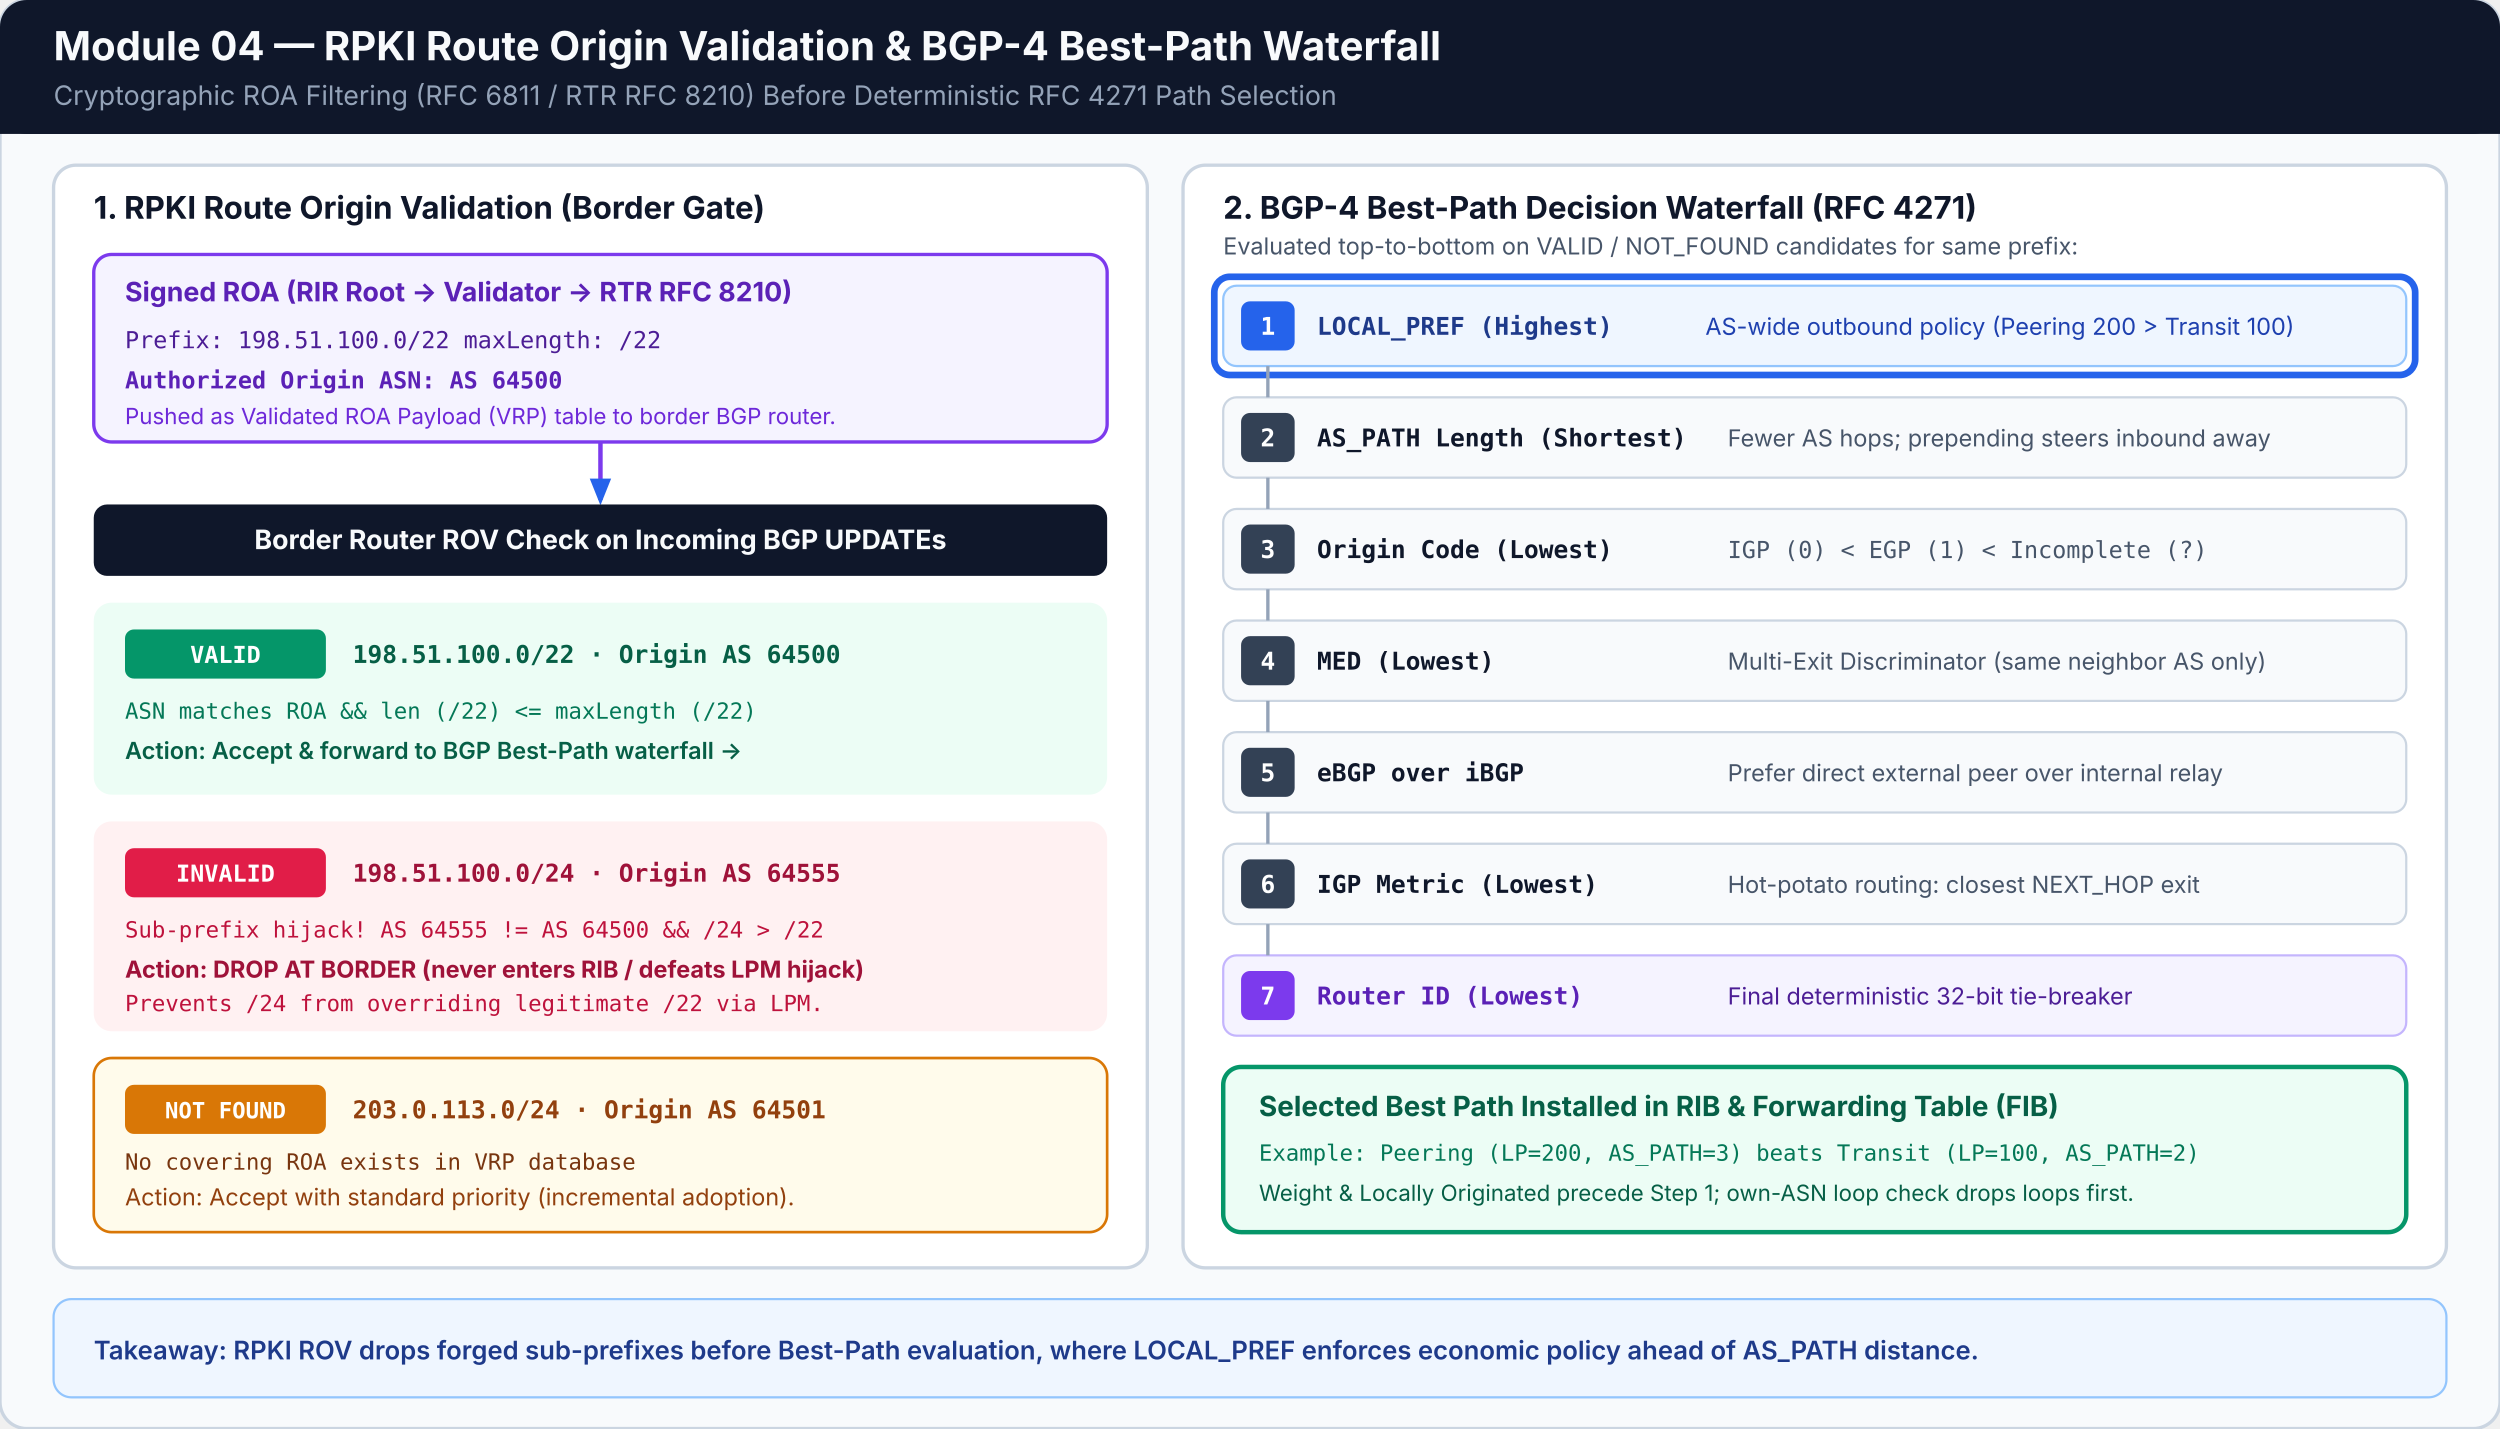
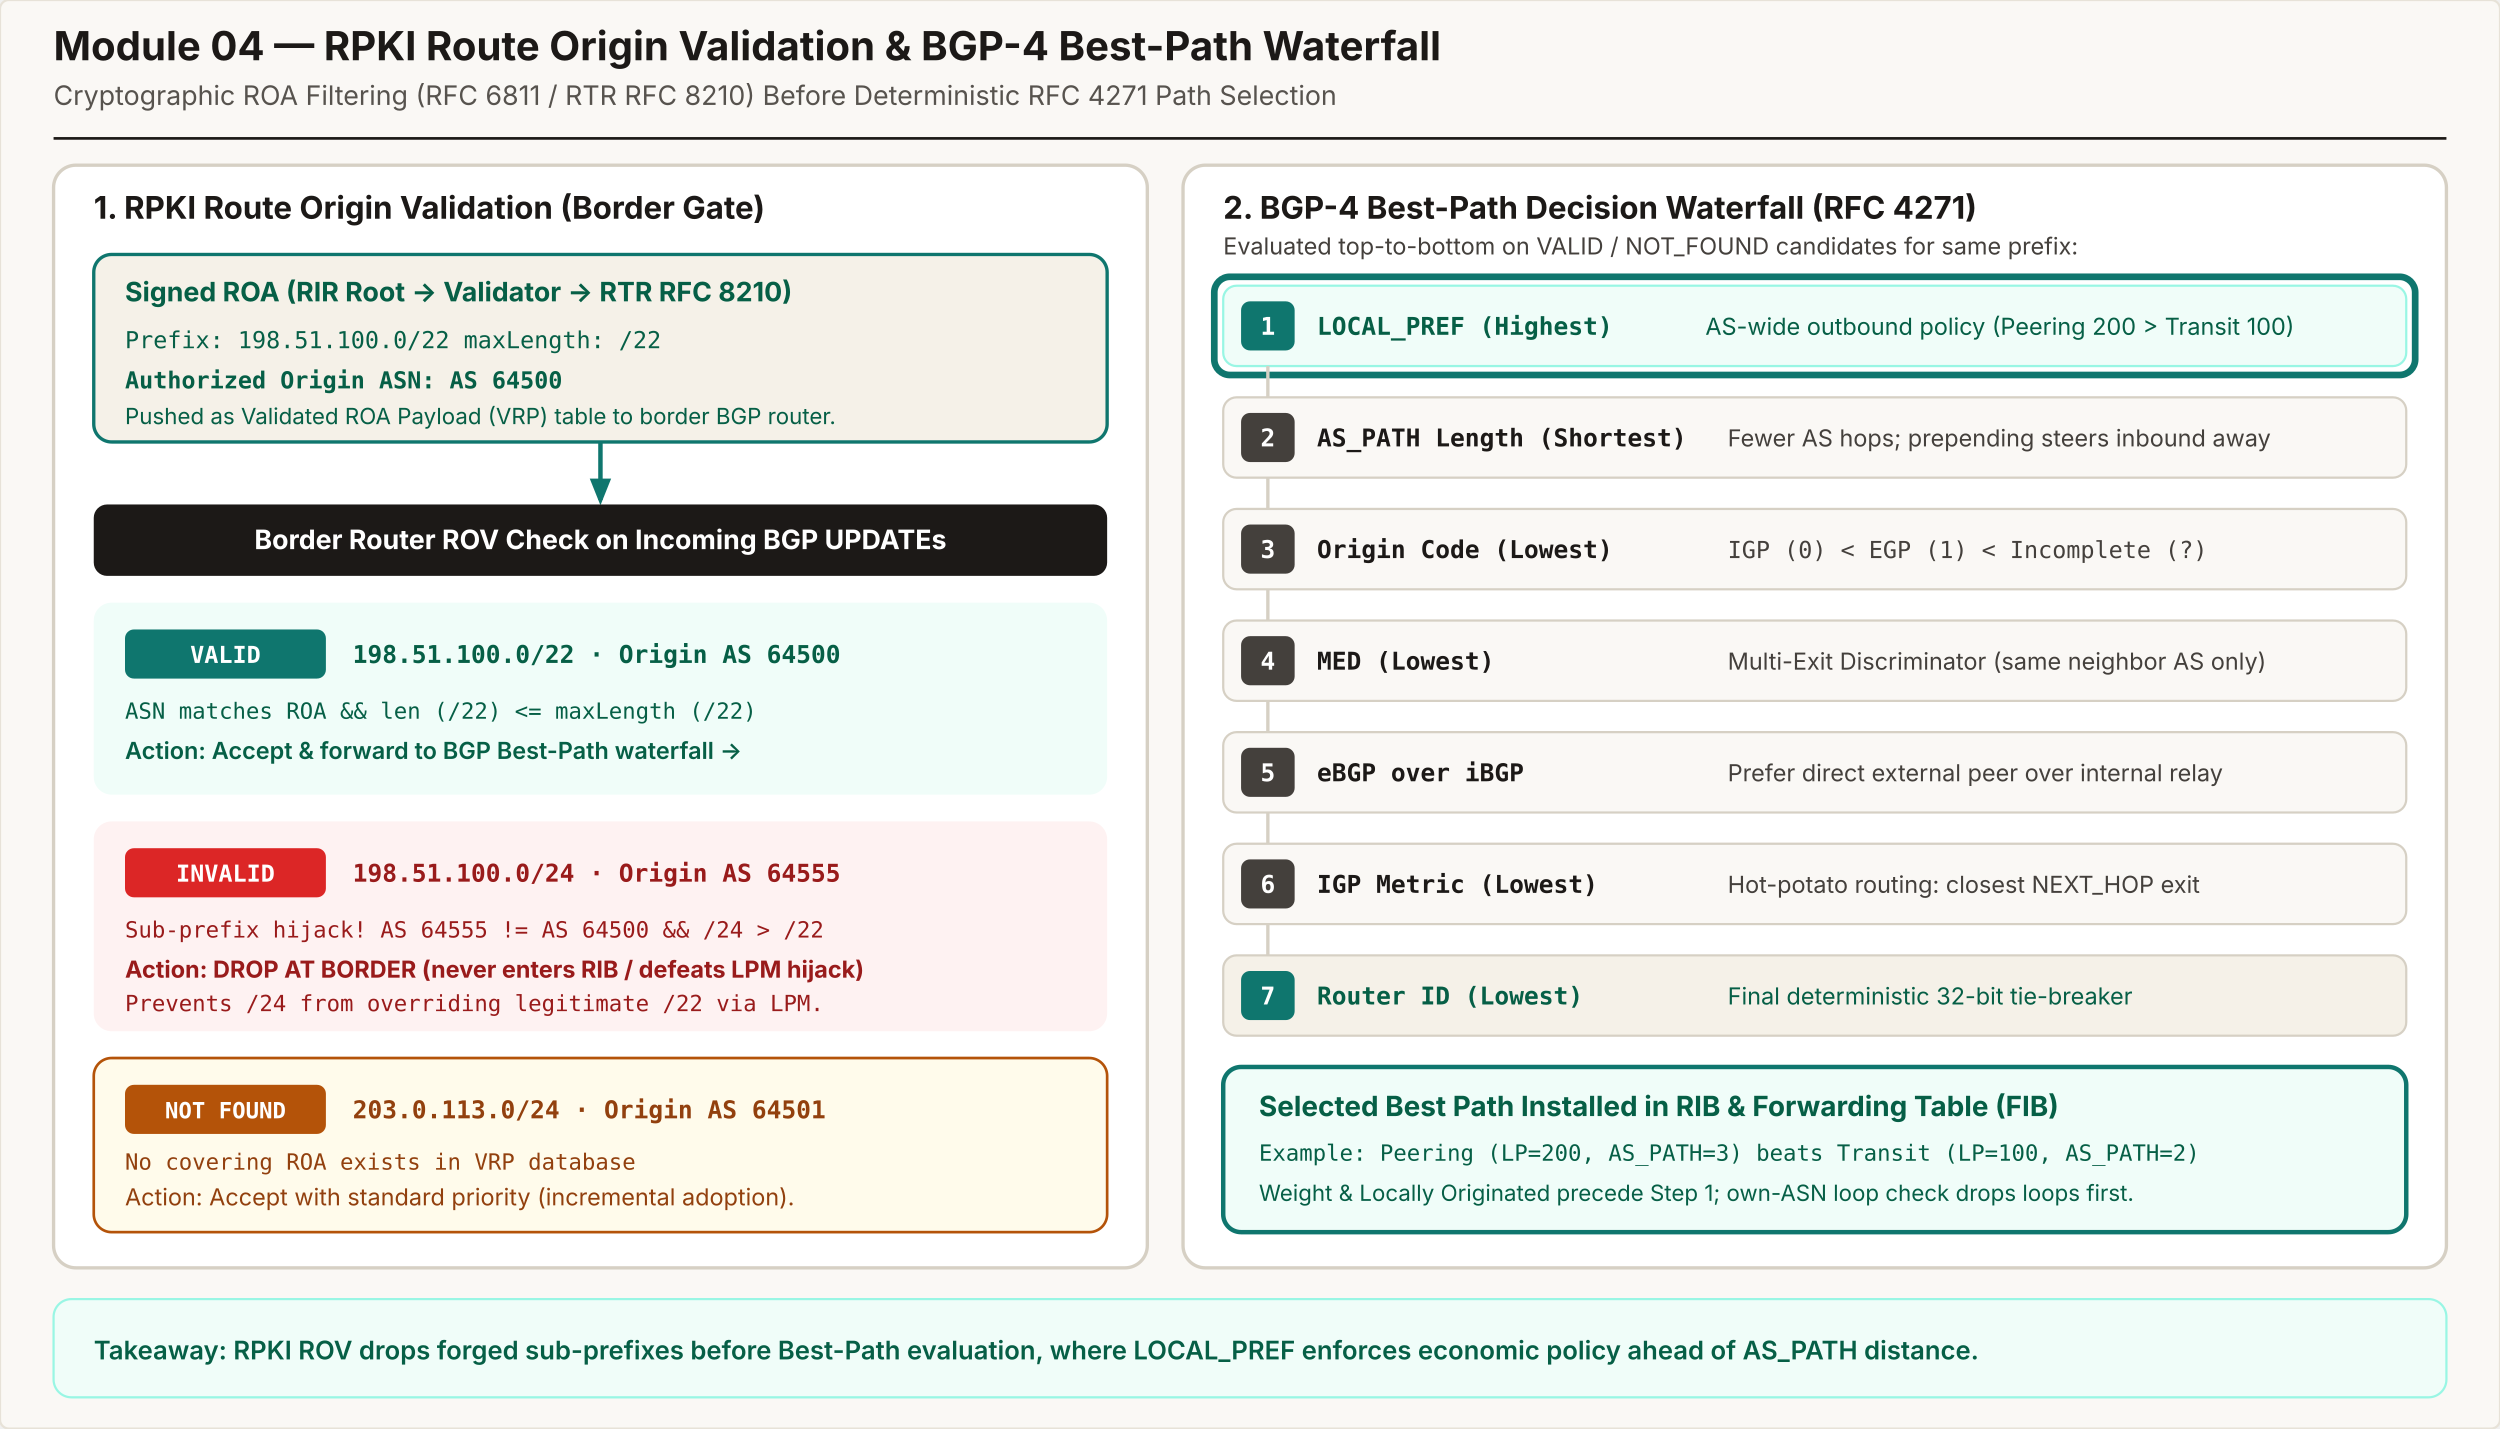
<svg xmlns="http://www.w3.org/2000/svg" viewBox="0 0 1120 640" width="1120" height="640" role="img" aria-labelledby="title desc">
  <style>
    .sans { font-family: ui-sans-serif, system-ui, -apple-system, sans-serif; }
    .mono { font-family: ui-monospace, SFMono-Regular, Menlo, monospace; }

    /* 14s cycle:
       0-25%: RPKI Invalid hijack dropped at border; Valid accepted
       25-50%: Waterfall Step 1 (LOCAL_PREF): Peering LP=200 beats Transit LP=100 despite longer AS_PATH
       50-75%: Waterfall Steps 2-6 tie-breakers evaluated down funnel
       75-100%: Step 7 Router ID final tie-break -&gt; Best Path installed in FIB
    */

    @keyframes rov-invalid {
      0%, 4%   { opacity: 0.86; }
-       8%, 26%  { opacity: 1; stroke: #e11d48; stroke-width: 2.5; }
+       8%, 26%  { opacity: 1; stroke: #dc2626; stroke-width: 2.5; }
      30%, 100%{ opacity: 0.86; stroke: #fda4af; stroke-width: 1.2; }
    }
    @keyframes rov-valid {
      0%, 8%   { opacity: 0.86; }
-       14%, 96% { opacity: 1; stroke: #059669; stroke-width: 2; }
+       14%, 96% { opacity: 1; stroke: #0f766e; stroke-width: 2; }
      100%     { opacity: 0.86; }
    }
    @keyframes wf-cursor {
      0%, 24%  { transform: translateY(0px); opacity: 0; }
      28%, 46% { transform: translateY(0px); opacity: 1; }
      52%      { transform: translateY(50px); opacity: 1; }
      58%      { transform: translateY(100px); opacity: 1; }
      64%      { transform: translateY(150px); opacity: 1; }
      70%      { transform: translateY(200px); opacity: 1; }
      76%      { transform: translateY(250px); opacity: 1; }
      82%, 96% { transform: translateY(300px); opacity: 1; }
      100%     { transform: translateY(0px); opacity: 0; }
    }
    @keyframes fib-win {
      0%, 80%  { opacity: 0.86; }
      85%, 97% { opacity: 1; }
      100%     { opacity: 0.86; }
    }

    .inv { animation: rov-invalid 14s linear infinite; }
    .val { animation: rov-valid 14s linear infinite; }
    .wfc { animation: wf-cursor 14s ease-in-out infinite; }
    .fib { animation: fib-win 14s linear infinite; }

    @media (prefers-reduced-motion: reduce) {
      .inv, .val, .wfc, .fib { animation: none !important; }
      .inv, .val, .fib { opacity: 1 !important; }
      .wfc { transform: translateY(0px) !important; opacity: 1 !important; }
    }
  </style>
  <defs>
    <marker id="arr-blue" viewBox="0 0 10 10" refX="8" refY="5" markerWidth="6" markerHeight="6" orient="auto-start-reverse">
-       <path d="M 0 1 L 10 5 L 0 9 z" fill="#2563eb" />
+       <path d="M 0 1 L 10 5 L 0 9 z" fill="#0f766e" />
    </marker>
    <marker id="arr-green" viewBox="0 0 10 10" refX="8" refY="5" markerWidth="6" markerHeight="6" orient="auto-start-reverse">
-       <path d="M 0 1 L 10 5 L 0 9 z" fill="#059669" />
+       <path d="M 0 1 L 10 5 L 0 9 z" fill="#0f766e" />
    </marker>
    <marker id="arr-rose" viewBox="0 0 10 10" refX="8" refY="5" markerWidth="6" markerHeight="6" orient="auto-start-reverse">
-       <path d="M 0 1 L 10 5 L 0 9 z" fill="#e11d48" />
+       <path d="M 0 1 L 10 5 L 0 9 z" fill="#dc2626" />
    </marker>
  </defs>
-   <rect x="0" y="0" width="1120" height="640" rx="12" fill="#f8fafc" stroke="#cbd5e1" stroke-width="1.5" />
-   <rect x="0" y="0" width="1120" height="60" rx="12" fill="#0f172a" />
-   <rect x="0" y="44" width="1120" height="16" fill="#0f172a" />
-   <text x="24" y="27" class="sans" font-size="18" font-weight="700" fill="#f8fafc">Module 04 — RPKI Route Origin Validation &amp; BGP-4 Best-Path Waterfall</text>
-   <text x="24" y="47" class="sans" font-size="12" fill="#94a3b8">Cryptographic ROA Filtering (RFC 6811 / RTR RFC 8210) Before Deterministic RFC 4271 Path Selection</text>
-   <rect x="24" y="74" width="490" height="494" rx="10" fill="#ffffff" stroke="#cbd5e1" stroke-width="1.5" />
-   <text x="42" y="98" class="sans" font-size="14" font-weight="700" fill="#0f172a">1. RPKI Route Origin Validation (Border Gate)</text>
-   <rect x="42" y="114" width="454" height="84" rx="8" fill="#f5f3ff" stroke="#7c3aed" stroke-width="1.5" />
-   <text x="56" y="135" class="sans" font-size="12" font-weight="700" fill="#5b21b6">Signed ROA (RIR Root -&gt; Validator -&gt; RTR RFC 8210)</text>
-   <text x="56" y="156" class="mono" font-size="10.5" fill="#4c1d95">Prefix: 198.51.100.0/22   maxLength: /22</text>
-   <text x="56" y="174" class="mono" font-size="10.5" font-weight="700" fill="#5b21b6">Authorized Origin ASN: AS 64500</text>
-   <text x="56" y="190" class="sans" font-size="10" fill="#6d28d9">Pushed as Validated ROA Payload (VRP) table to border BGP router.</text>
-   <line x1="269" y1="198" x2="269" y2="224" stroke="#7c3aed" stroke-width="2" marker-end="url(#arr-blue)" />
-   <rect x="42" y="226" width="454" height="32" rx="6" fill="#0f172a" />
-   <text x="269" y="246" class="sans" font-size="12" font-weight="700" fill="#f8fafc" text-anchor="middle">Border Router ROV Check on Incoming BGP UPDATEs</text>
-   <rect x="42" y="270" width="454" height="86" rx="8" fill="#ecfdf5" class="val" />
-   <rect x="56" y="282" width="90" height="22" rx="4" fill="#059669" />
+   <rect x="0" y="0" width="1120" height="640" rx="4" fill="#faf8f5" stroke="#e7e2d8" stroke-width="1" />
+   <line x1="24" y1="62" x2="1096" y2="62" stroke="#1c1917" stroke-width="1.2" />
+   <text x="24" y="27" class="sans" font-size="18" font-weight="700" fill="#1c1917" font-family="Georgia, 'Times New Roman', serif">Module 04 — RPKI Route Origin Validation &amp; BGP-4 Best-Path Waterfall</text>
+   <text x="24" y="47" class="sans" font-size="12" fill="#57534e" font-family="ui-sans-serif, system-ui, -apple-system, sans-serif">Cryptographic ROA Filtering (RFC 6811 / RTR RFC 8210) Before Deterministic RFC 4271 Path Selection</text>
+   <rect x="24" y="74" width="490" height="494" rx="10" fill="#ffffff" stroke="#d6d0c4" stroke-width="1.5" />
+   <text x="42" y="98" class="sans" font-size="14" font-weight="700" fill="#1c1917">1. RPKI Route Origin Validation (Border Gate)</text>
+   <rect x="42" y="114" width="454" height="84" rx="8" fill="#f5f1e8" stroke="#0f766e" stroke-width="1.5" />
+   <text x="56" y="135" class="sans" font-size="12" font-weight="700" fill="#065f46">Signed ROA (RIR Root -&gt; Validator -&gt; RTR RFC 8210)</text>
+   <text x="56" y="156" class="mono" font-size="10.5" fill="#065f46">Prefix: 198.51.100.0/22   maxLength: /22</text>
+   <text x="56" y="174" class="mono" font-size="10.5" font-weight="700" fill="#065f46">Authorized Origin ASN: AS 64500</text>
+   <text x="56" y="190" class="sans" font-size="10" fill="#065f46">Pushed as Validated ROA Payload (VRP) table to border BGP router.</text>
+   <line x1="269" y1="198" x2="269" y2="224" stroke="#0f766e" stroke-width="2" marker-end="url(#arr-blue)" />
+   <rect x="42" y="226" width="454" height="32" rx="6" fill="#1c1917" />
+   <text x="269" y="246" class="sans" font-size="12" font-weight="700" fill="#ffffff" text-anchor="middle">Border Router ROV Check on Incoming BGP UPDATEs</text>
+   <rect x="42" y="270" width="454" height="86" rx="8" fill="#f0fdf9" class="val" />
+   <rect x="56" y="282" width="90" height="22" rx="4" fill="#0f766e" />
  <text x="101" y="297" class="mono" font-size="10.5" font-weight="700" fill="#ffffff" text-anchor="middle">VALID</text>
  <text x="158" y="297" class="mono" font-size="11" font-weight="700" fill="#065f46">198.51.100.0/22 · Origin AS 64500</text>
-   <text x="56" y="322" class="mono" font-size="10" fill="#047857">ASN matches ROA &amp;&amp; len (/22) &lt;= maxLength (/22)</text>
+   <text x="56" y="322" class="mono" font-size="10" fill="#065f46">ASN matches ROA &amp;&amp; len (/22) &lt;= maxLength (/22)</text>
  <text x="56" y="340" class="sans" font-size="10.5" font-weight="600" fill="#065f46">Action: Accept &amp; forward to BGP Best-Path waterfall -&gt;</text>
-   <rect x="42" y="368" width="454" height="94" rx="8" fill="#fff1f2" class="inv" />
-   <rect x="56" y="380" width="90" height="22" rx="4" fill="#e11d48" />
+   <rect x="42" y="368" width="454" height="94" rx="8" fill="#fef2f2" class="inv" />
+   <rect x="56" y="380" width="90" height="22" rx="4" fill="#dc2626" />
  <text x="101" y="395" class="mono" font-size="10.5" font-weight="700" fill="#ffffff" text-anchor="middle">INVALID</text>
-   <text x="158" y="395" class="mono" font-size="11" font-weight="700" fill="#9f1239">198.51.100.0/24 · Origin AS 64555</text>
-   <text x="56" y="420" class="mono" font-size="10" fill="#be123c">Sub-prefix hijack! AS 64555 != AS 64500 &amp;&amp; /24 &gt; /22</text>
-   <text x="56" y="438" class="sans" font-size="10.5" font-weight="700" fill="#9f1239">Action: DROP AT BORDER (never enters RIB / defeats LPM hijack)</text>
-   <text x="56" y="453" class="mono" font-size="10" fill="#be123c">Prevents /24 from overriding legitimate /22 via LPM.</text>
-   <rect x="42" y="474" width="454" height="78" rx="8" fill="#fffbeb" stroke="#d97706" stroke-width="1.2" />
-   <rect x="56" y="486" width="90" height="22" rx="4" fill="#d97706" />
+   <text x="158" y="395" class="mono" font-size="11" font-weight="700" fill="#991b1b">198.51.100.0/24 · Origin AS 64555</text>
+   <text x="56" y="420" class="mono" font-size="10" fill="#991b1b">Sub-prefix hijack! AS 64555 != AS 64500 &amp;&amp; /24 &gt; /22</text>
+   <text x="56" y="438" class="sans" font-size="10.5" font-weight="700" fill="#991b1b">Action: DROP AT BORDER (never enters RIB / defeats LPM hijack)</text>
+   <text x="56" y="453" class="mono" font-size="10" fill="#991b1b">Prevents /24 from overriding legitimate /22 via LPM.</text>
+   <rect x="42" y="474" width="454" height="78" rx="8" fill="#fffbeb" stroke="#b45309" stroke-width="1.2" />
+   <rect x="56" y="486" width="90" height="22" rx="4" fill="#b45309" />
  <text x="101" y="501" class="mono" font-size="10" font-weight="700" fill="#ffffff" text-anchor="middle">NOT FOUND</text>
  <text x="158" y="501" class="mono" font-size="11" font-weight="700" fill="#92400e">203.0.113.0/24 · Origin AS 64501</text>
-   <text x="56" y="524" class="mono" font-size="10" fill="#78350f">No covering ROA exists in VRP database</text>
+   <text x="56" y="524" class="mono" font-size="10" fill="#92400e">No covering ROA exists in VRP database</text>
  <text x="56" y="540" class="sans" font-size="10.5" fill="#92400e">Action: Accept with standard priority (incremental adoption).</text>
-   <rect x="530" y="74" width="566" height="494" rx="10" fill="#ffffff" stroke="#cbd5e1" stroke-width="1.5" />
-   <text x="548" y="98" class="sans" font-size="14" font-weight="700" fill="#0f172a">2. BGP-4 Best-Path Decision Waterfall (RFC 4271)</text>
-   <text x="548" y="114" class="sans" font-size="10.5" fill="#475569">Evaluated top-to-bottom on VALID / NOT_FOUND candidates for same prefix:</text>
+   <rect x="530" y="74" width="566" height="494" rx="10" fill="#ffffff" stroke="#d6d0c4" stroke-width="1.5" />
+   <text x="548" y="98" class="sans" font-size="14" font-weight="700" fill="#1c1917">2. BGP-4 Best-Path Decision Waterfall (RFC 4271)</text>
+   <text x="548" y="114" class="sans" font-size="10.5" fill="#44403c">Evaluated top-to-bottom on VALID / NOT_FOUND candidates for same prefix:</text>
  <g class="wfc">
-     <rect x="544" y="124" width="538" height="44" rx="7" fill="none" stroke="#2563eb" stroke-width="3" />
+     <rect x="544" y="124" width="538" height="44" rx="7" fill="none" stroke="#0f766e" stroke-width="3" />
  </g>
-   <rect x="548" y="128" width="530" height="36" rx="6" fill="#eff6ff" stroke="#93c5fd" />
-   <rect x="556" y="135" width="24" height="22" rx="4" fill="#2563eb" />
+   <rect x="548" y="128" width="530" height="36" rx="6" fill="#f0fdf9" stroke="#99f6e4" />
+   <rect x="556" y="135" width="24" height="22" rx="4" fill="#0f766e" />
  <text x="568" y="150" class="mono" font-size="11" font-weight="700" fill="#ffffff" text-anchor="middle">1</text>
-   <text x="590" y="150" class="mono" font-size="11" font-weight="700" fill="#1e3a8a">LOCAL_PREF (Highest)</text>
-   <text x="764" y="150" class="sans" font-size="10.5" fill="#1e40af">AS-wide outbound policy (Peering 200 &gt; Transit 100)</text>
-   <rect x="548" y="178" width="530" height="36" rx="6" fill="#f8fafc" stroke="#cbd5e1" />
-   <rect x="556" y="185" width="24" height="22" rx="4" fill="#334155" />
+   <text x="590" y="150" class="mono" font-size="11" font-weight="700" fill="#065f46">LOCAL_PREF (Highest)</text>
+   <text x="764" y="150" class="sans" font-size="10.5" fill="#065f46">AS-wide outbound policy (Peering 200 &gt; Transit 100)</text>
+   <rect x="548" y="178" width="530" height="36" rx="6" fill="#faf8f5" stroke="#d6d0c4" />
+   <rect x="556" y="185" width="24" height="22" rx="4" fill="#44403c" />
  <text x="568" y="200" class="mono" font-size="11" font-weight="700" fill="#ffffff" text-anchor="middle">2</text>
-   <text x="590" y="200" class="mono" font-size="11" font-weight="700" fill="#0f172a">AS_PATH Length (Shortest)</text>
-   <text x="774" y="200" class="sans" font-size="10.5" fill="#475569">Fewer AS hops; prepending steers inbound away</text>
-   <rect x="548" y="228" width="530" height="36" rx="6" fill="#f8fafc" stroke="#cbd5e1" />
-   <rect x="556" y="235" width="24" height="22" rx="4" fill="#334155" />
+   <text x="590" y="200" class="mono" font-size="11" font-weight="700" fill="#1c1917">AS_PATH Length (Shortest)</text>
+   <text x="774" y="200" class="sans" font-size="10.5" fill="#44403c">Fewer AS hops; prepending steers inbound away</text>
+   <rect x="548" y="228" width="530" height="36" rx="6" fill="#faf8f5" stroke="#d6d0c4" />
+   <rect x="556" y="235" width="24" height="22" rx="4" fill="#44403c" />
  <text x="568" y="250" class="mono" font-size="11" font-weight="700" fill="#ffffff" text-anchor="middle">3</text>
-   <text x="590" y="250" class="mono" font-size="11" font-weight="700" fill="#0f172a">Origin Code (Lowest)</text>
-   <text x="774" y="250" class="mono" font-size="10.5" fill="#475569">IGP (0) &lt; EGP (1) &lt; Incomplete (?)</text>
-   <rect x="548" y="278" width="530" height="36" rx="6" fill="#f8fafc" stroke="#cbd5e1" />
-   <rect x="556" y="285" width="24" height="22" rx="4" fill="#334155" />
+   <text x="590" y="250" class="mono" font-size="11" font-weight="700" fill="#1c1917">Origin Code (Lowest)</text>
+   <text x="774" y="250" class="mono" font-size="10.5" fill="#44403c">IGP (0) &lt; EGP (1) &lt; Incomplete (?)</text>
+   <rect x="548" y="278" width="530" height="36" rx="6" fill="#faf8f5" stroke="#d6d0c4" />
+   <rect x="556" y="285" width="24" height="22" rx="4" fill="#44403c" />
  <text x="568" y="300" class="mono" font-size="11" font-weight="700" fill="#ffffff" text-anchor="middle">4</text>
-   <text x="590" y="300" class="mono" font-size="11" font-weight="700" fill="#0f172a">MED (Lowest)</text>
-   <text x="774" y="300" class="sans" font-size="10.5" fill="#475569">Multi-Exit Discriminator (same neighbor AS only)</text>
-   <rect x="548" y="328" width="530" height="36" rx="6" fill="#f8fafc" stroke="#cbd5e1" />
-   <rect x="556" y="335" width="24" height="22" rx="4" fill="#334155" />
+   <text x="590" y="300" class="mono" font-size="11" font-weight="700" fill="#1c1917">MED (Lowest)</text>
+   <text x="774" y="300" class="sans" font-size="10.5" fill="#44403c">Multi-Exit Discriminator (same neighbor AS only)</text>
+   <rect x="548" y="328" width="530" height="36" rx="6" fill="#faf8f5" stroke="#d6d0c4" />
+   <rect x="556" y="335" width="24" height="22" rx="4" fill="#44403c" />
  <text x="568" y="350" class="mono" font-size="11" font-weight="700" fill="#ffffff" text-anchor="middle">5</text>
-   <text x="590" y="350" class="mono" font-size="11" font-weight="700" fill="#0f172a">eBGP over iBGP</text>
-   <text x="774" y="350" class="sans" font-size="10.5" fill="#475569">Prefer direct external peer over internal relay</text>
-   <rect x="548" y="378" width="530" height="36" rx="6" fill="#f8fafc" stroke="#cbd5e1" />
-   <rect x="556" y="385" width="24" height="22" rx="4" fill="#334155" />
+   <text x="590" y="350" class="mono" font-size="11" font-weight="700" fill="#1c1917">eBGP over iBGP</text>
+   <text x="774" y="350" class="sans" font-size="10.5" fill="#44403c">Prefer direct external peer over internal relay</text>
+   <rect x="548" y="378" width="530" height="36" rx="6" fill="#faf8f5" stroke="#d6d0c4" />
+   <rect x="556" y="385" width="24" height="22" rx="4" fill="#44403c" />
  <text x="568" y="400" class="mono" font-size="11" font-weight="700" fill="#ffffff" text-anchor="middle">6</text>
-   <text x="590" y="400" class="mono" font-size="11" font-weight="700" fill="#0f172a">IGP Metric (Lowest)</text>
-   <text x="774" y="400" class="sans" font-size="10.5" fill="#475569">Hot-potato routing: closest NEXT_HOP exit</text>
-   <rect x="548" y="428" width="530" height="36" rx="6" fill="#f5f3ff" stroke="#c4b5fd" />
-   <rect x="556" y="435" width="24" height="22" rx="4" fill="#7c3aed" />
+   <text x="590" y="400" class="mono" font-size="11" font-weight="700" fill="#1c1917">IGP Metric (Lowest)</text>
+   <text x="774" y="400" class="sans" font-size="10.5" fill="#44403c">Hot-potato routing: closest NEXT_HOP exit</text>
+   <rect x="548" y="428" width="530" height="36" rx="6" fill="#f5f1e8" stroke="#d6d0c4" />
+   <rect x="556" y="435" width="24" height="22" rx="4" fill="#0f766e" />
  <text x="568" y="450" class="mono" font-size="11" font-weight="700" fill="#ffffff" text-anchor="middle">7</text>
-   <text x="590" y="450" class="mono" font-size="11" font-weight="700" fill="#5b21b6">Router ID (Lowest)</text>
-   <text x="774" y="450" class="sans" font-size="10.5" fill="#4c1d95">Final deterministic 32-bit tie-breaker</text>
-   <line x1="568" y1="164" x2="568" y2="178" stroke="#94a3b8" stroke-width="1.5" />
-   <line x1="568" y1="214" x2="568" y2="228" stroke="#94a3b8" stroke-width="1.5" />
-   <line x1="568" y1="264" x2="568" y2="278" stroke="#94a3b8" stroke-width="1.5" />
-   <line x1="568" y1="314" x2="568" y2="328" stroke="#94a3b8" stroke-width="1.5" />
-   <line x1="568" y1="364" x2="568" y2="378" stroke="#94a3b8" stroke-width="1.5" />
-   <line x1="568" y1="414" x2="568" y2="428" stroke="#94a3b8" stroke-width="1.5" />
+   <text x="590" y="450" class="mono" font-size="11" font-weight="700" fill="#065f46">Router ID (Lowest)</text>
+   <text x="774" y="450" class="sans" font-size="10.5" fill="#065f46">Final deterministic 32-bit tie-breaker</text>
+   <line x1="568" y1="164" x2="568" y2="178" stroke="#d6d0c4" stroke-width="1.5" />
+   <line x1="568" y1="214" x2="568" y2="228" stroke="#d6d0c4" stroke-width="1.5" />
+   <line x1="568" y1="264" x2="568" y2="278" stroke="#d6d0c4" stroke-width="1.5" />
+   <line x1="568" y1="314" x2="568" y2="328" stroke="#d6d0c4" stroke-width="1.5" />
+   <line x1="568" y1="364" x2="568" y2="378" stroke="#d6d0c4" stroke-width="1.5" />
+   <line x1="568" y1="414" x2="568" y2="428" stroke="#d6d0c4" stroke-width="1.5" />
  <g class="fib">
-     <rect x="548" y="478" width="530" height="74" rx="8" fill="#ecfdf5" stroke="#059669" stroke-width="2" />
+     <rect x="548" y="478" width="530" height="74" rx="8" fill="#f0fdf9" stroke="#0f766e" stroke-width="2" />
    <text x="564" y="500" class="sans" font-size="12.5" font-weight="700" fill="#065f46">Selected Best Path Installed in RIB &amp; Forwarding Table (FIB)</text>
-     <text x="564" y="520" class="mono" font-size="10" fill="#047857">Example: Peering (LP=200, AS_PATH=3) beats Transit (LP=100, AS_PATH=2)</text>
+     <text x="564" y="520" class="mono" font-size="10" fill="#065f46">Example: Peering (LP=200, AS_PATH=3) beats Transit (LP=100, AS_PATH=2)</text>
    <text x="564" y="538" class="sans" font-size="10" fill="#065f46">Weight &amp; Locally Originated precede Step 1; own-ASN loop check drops loops first.</text>
  </g>
-   <rect x="24" y="582" width="1072" height="44" rx="8" fill="#eff6ff" stroke="#93c5fd" />
-   <text x="42" y="609" class="sans" font-size="11.5" font-weight="600" fill="#1e3a8a">Takeaway: RPKI ROV drops forged sub-prefixes before Best-Path evaluation, where LOCAL_PREF enforces economic policy ahead of AS_PATH distance.</text>
+   <rect x="24" y="582" width="1072" height="44" rx="8" fill="#f0fdf9" stroke="#99f6e4" />
+   <text x="42" y="609" class="sans" font-size="11.5" font-weight="600" fill="#065f46">Takeaway: RPKI ROV drops forged sub-prefixes before Best-Path evaluation, where LOCAL_PREF enforces economic policy ahead of AS_PATH distance.</text>
</svg>
